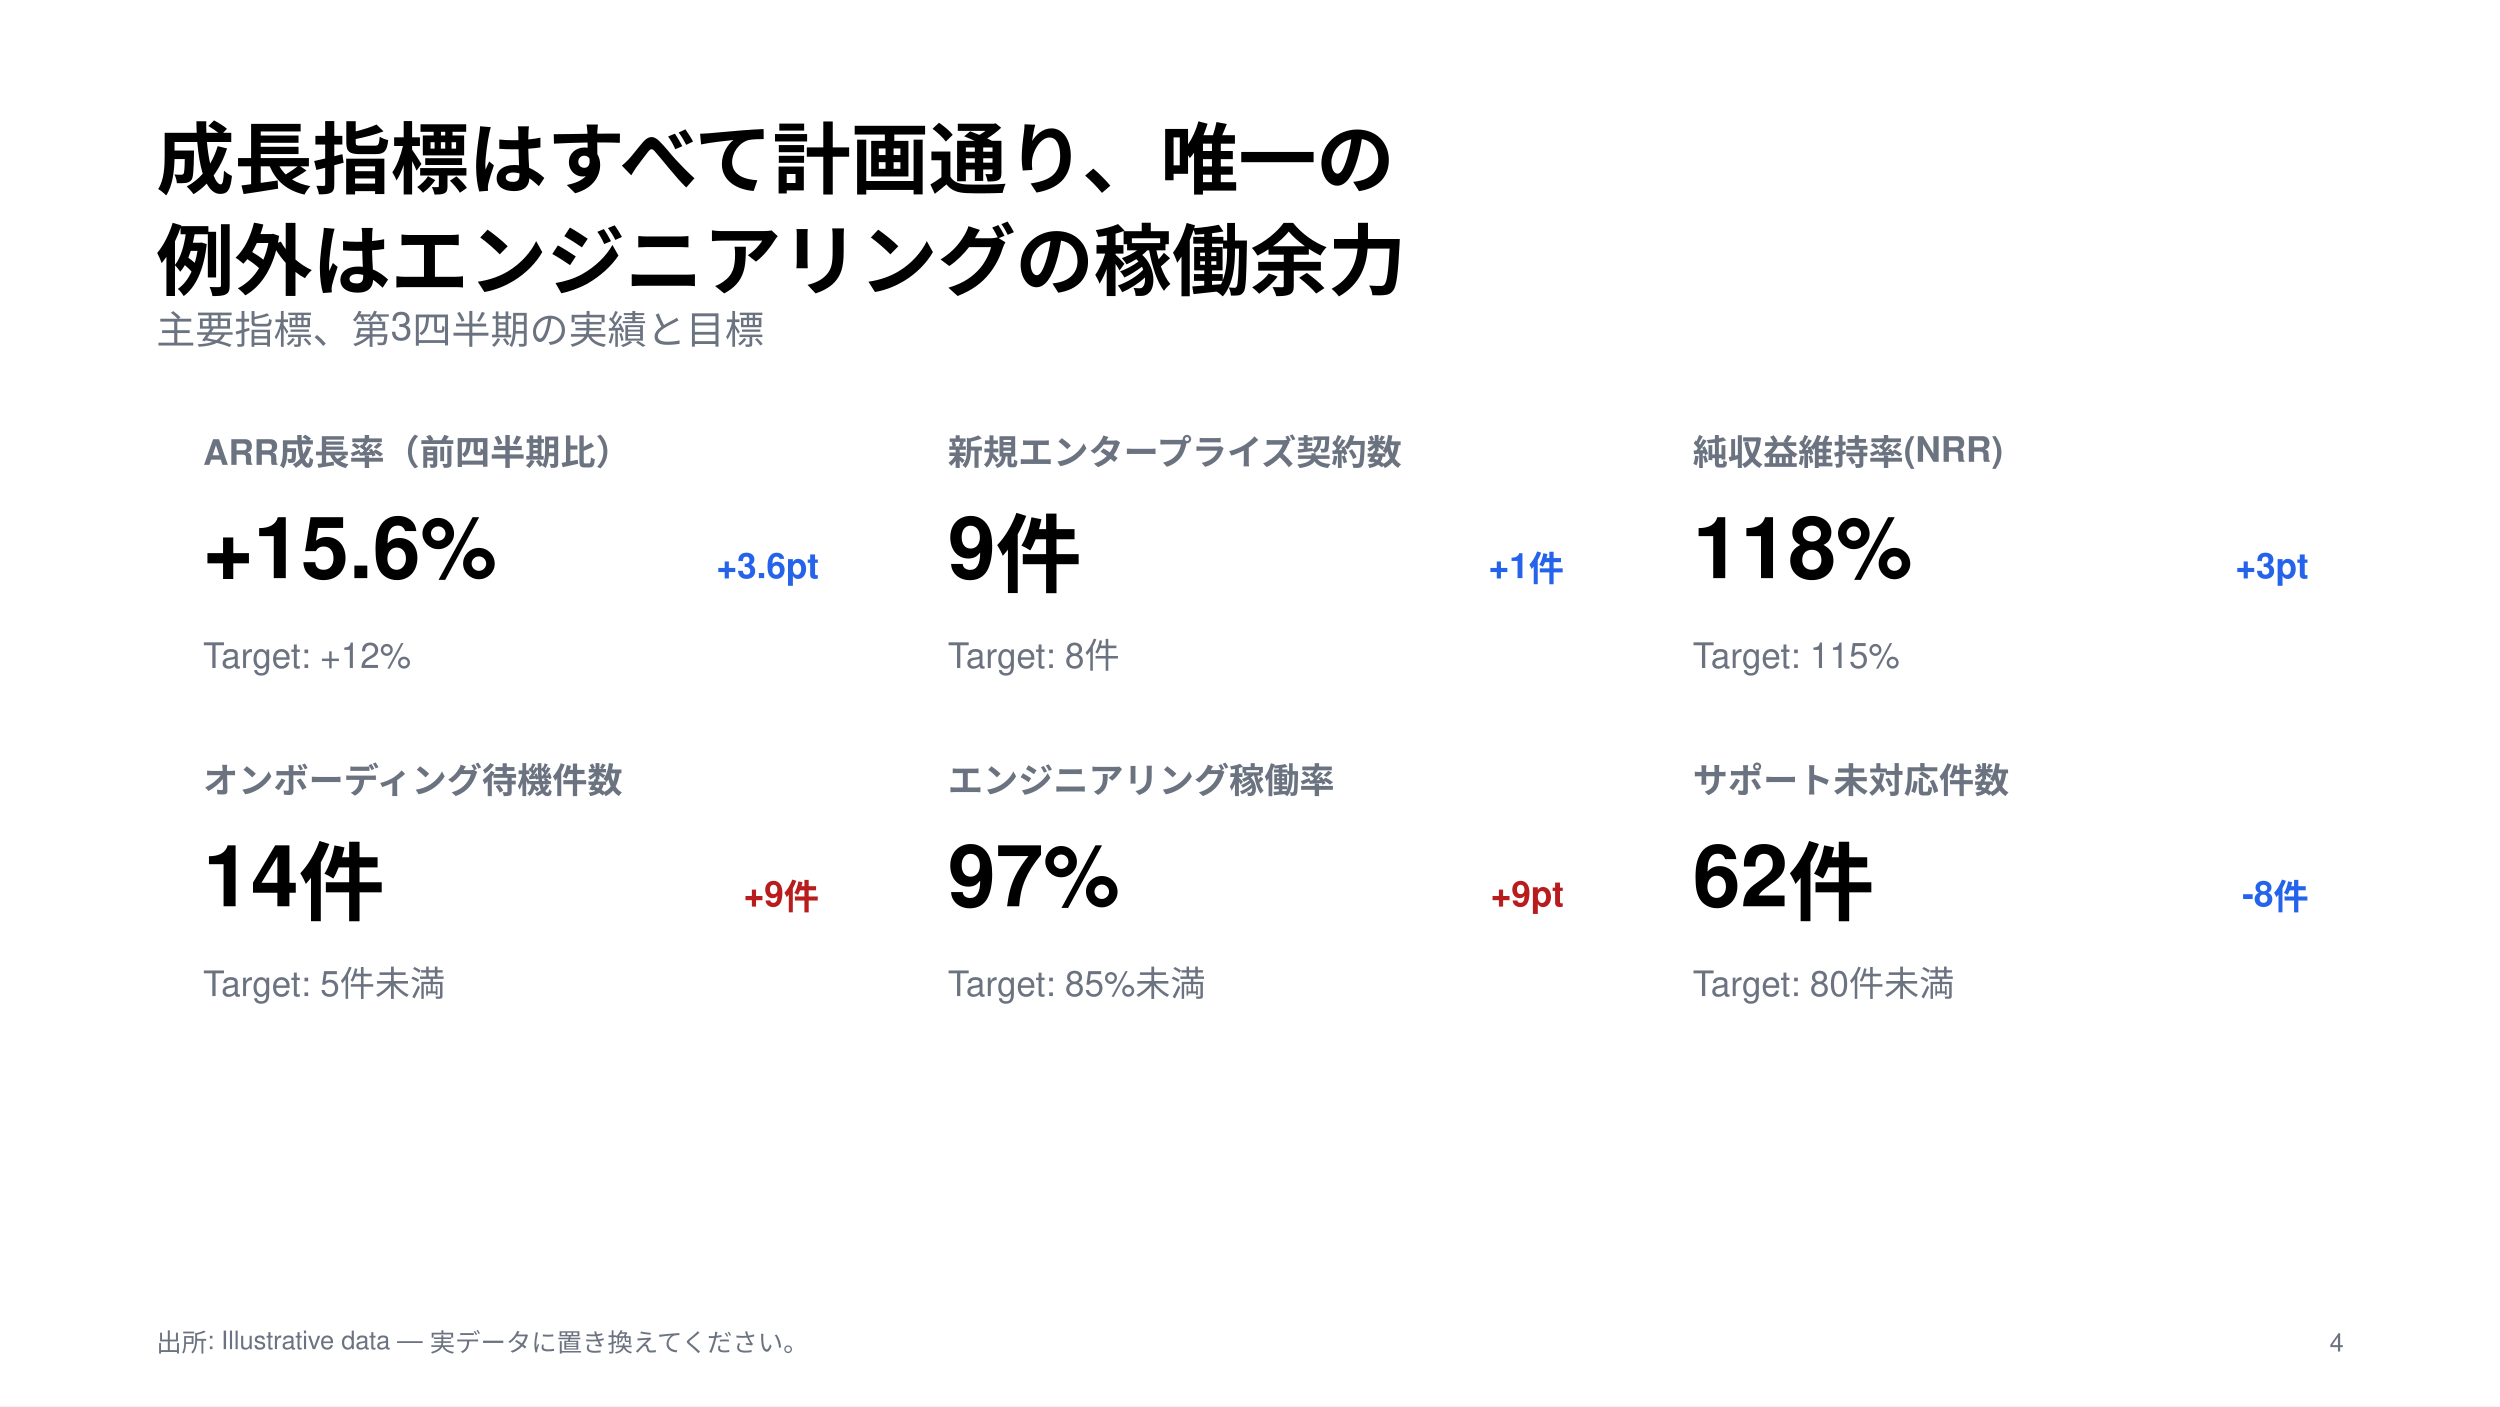
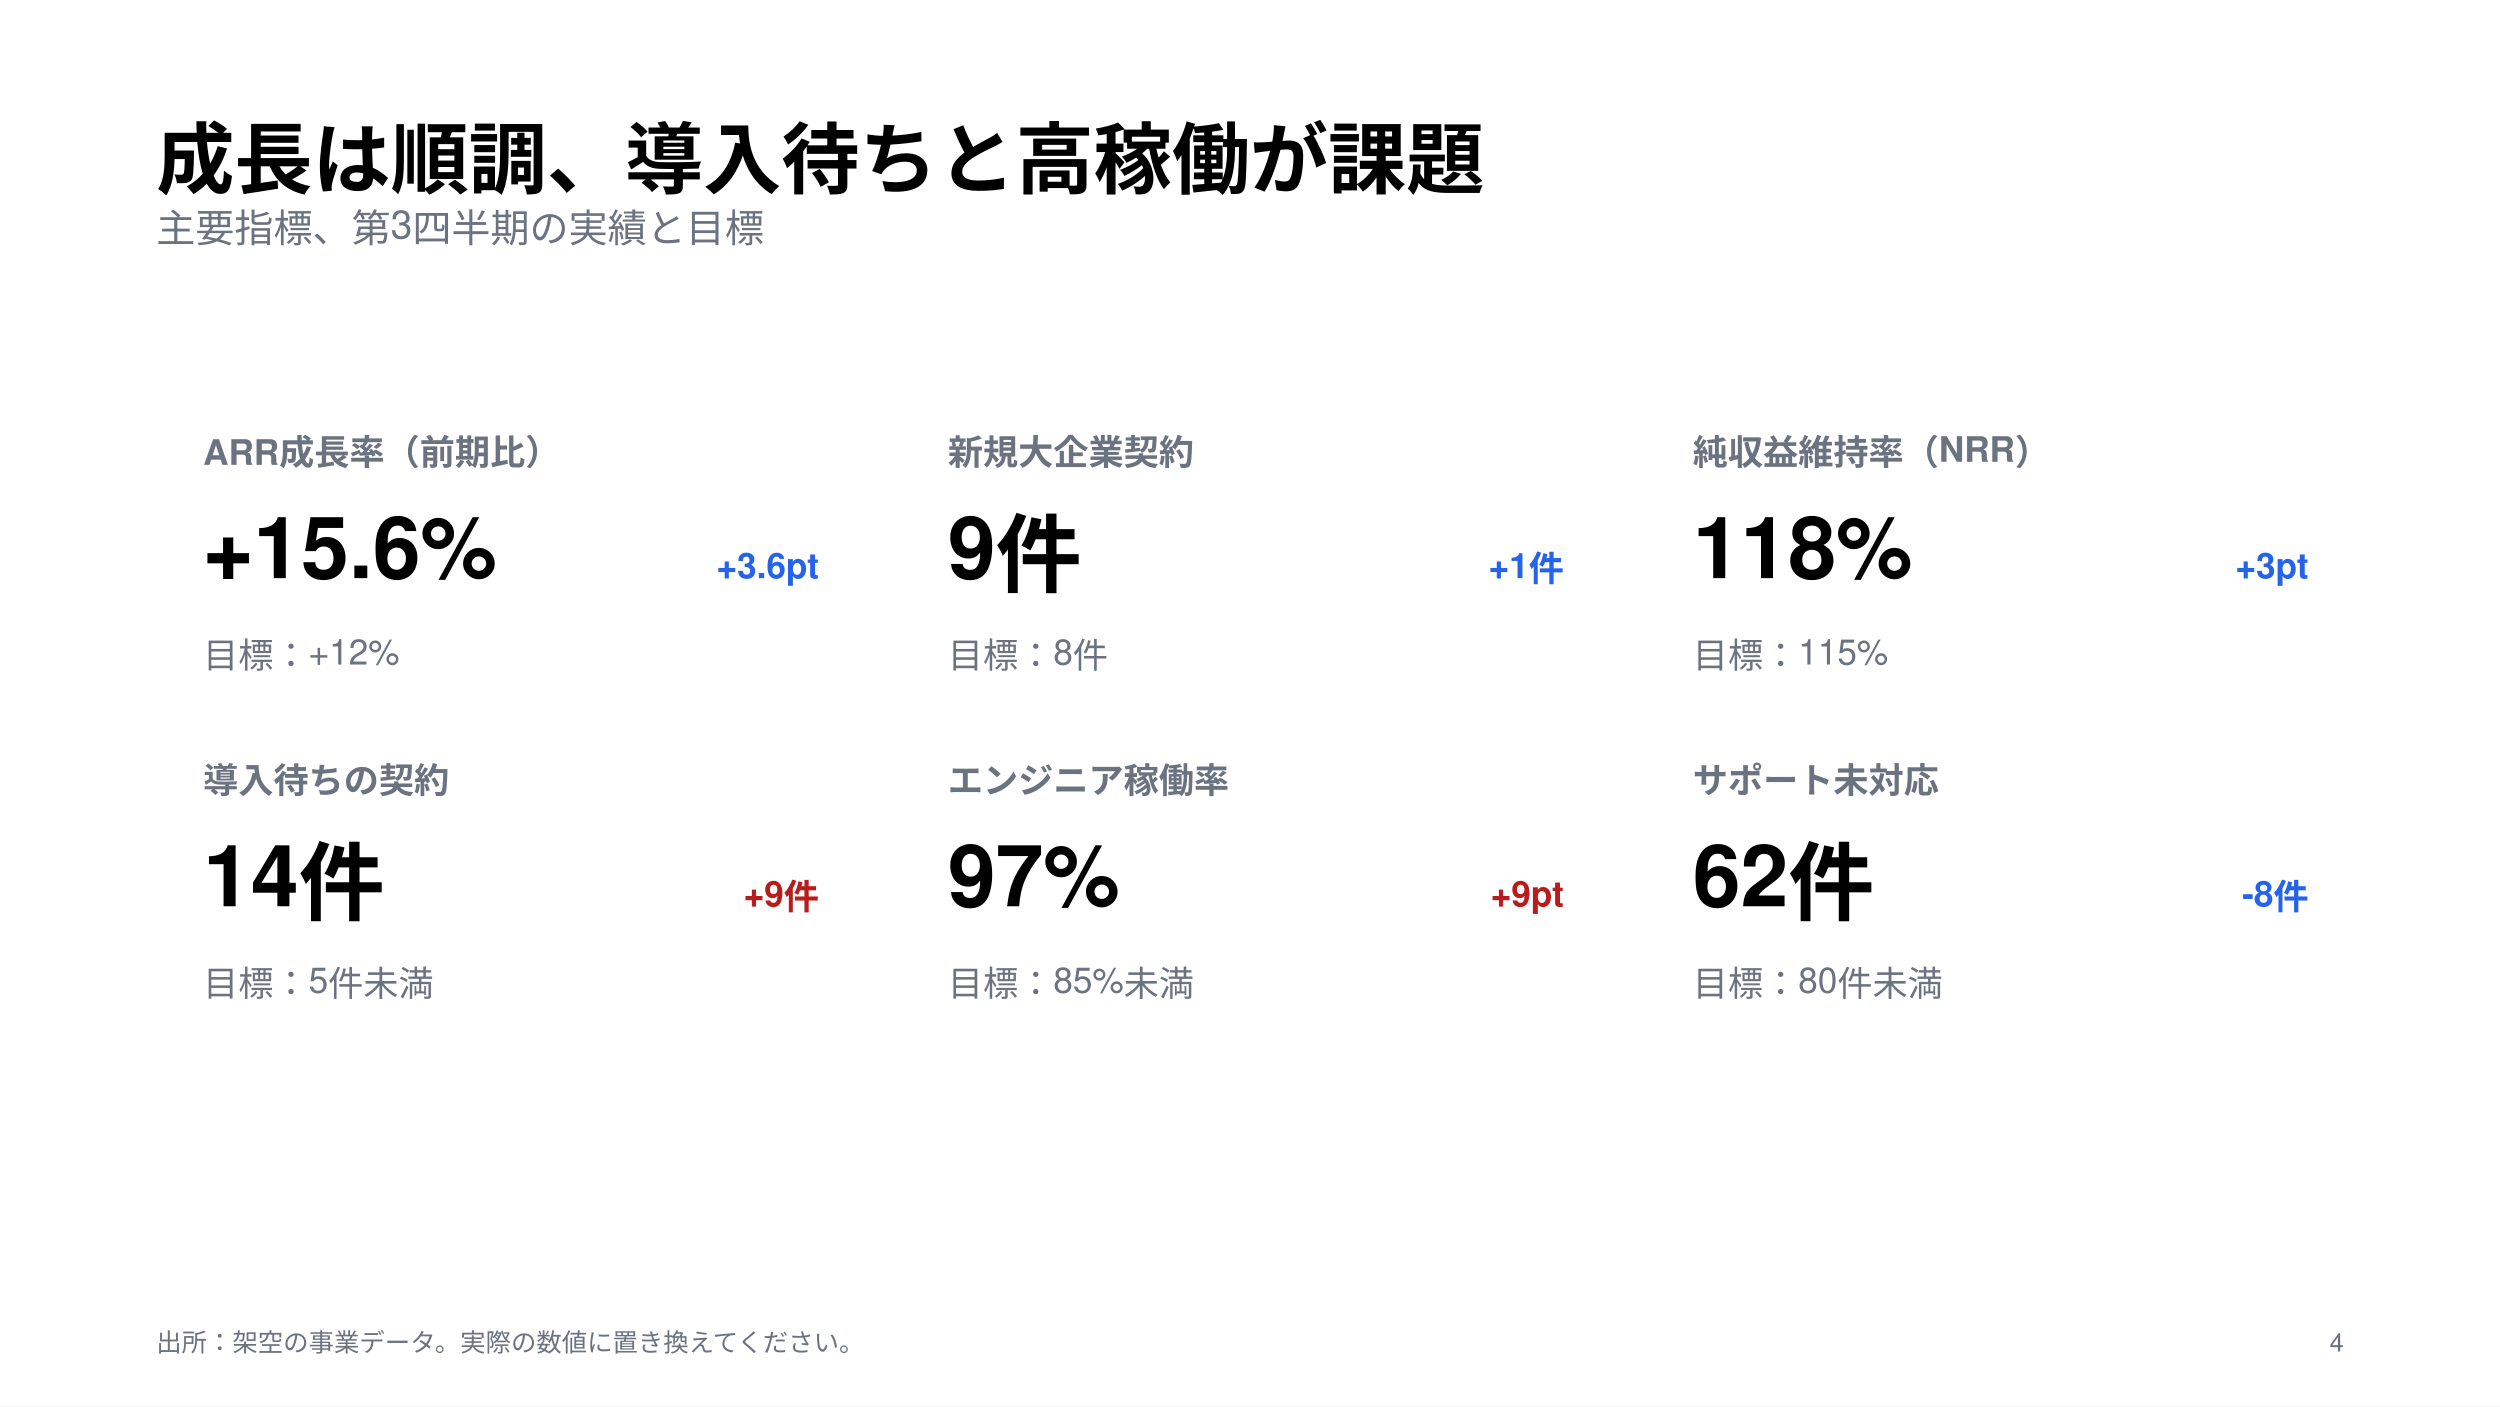
- <svg xmlns="http://www.w3.org/2000/svg" viewBox="0 0 1280 720" width="1280" height="720" role="img" aria-label="成長指標はすべて計画通り、唯一の例外はエンジニアリングの稼働余力">
+ <svg xmlns="http://www.w3.org/2000/svg" viewBox="0 0 1280 720" width="1280" height="720" role="img" aria-label="成長は順調、導入待ちと高稼働が課題">
  <rect width="1280" height="720" fill="#FFFFFF" />
-   <text x="80.0" y="96.0" font-family="Georgia, 'Times New Roman', 'Hiragino Mincho ProN', 'Yu Mincho', serif" font-size="40" fill="#000000" font-weight="bold" text-anchor="start">成長指標はすべて計画通り、唯一の</text>
-   <text x="80.0" y="148.0" font-family="Georgia, 'Times New Roman', 'Hiragino Mincho ProN', 'Yu Mincho', serif" font-size="40" fill="#000000" font-weight="bold" text-anchor="start">例外はエンジニアリングの稼働余力</text>
-   <text x="80.0" y="176.0" font-family="'Helvetica Neue', Helvetica, Arial, 'Hiragino Sans', 'Yu Gothic', 'Noto Sans JP', 'Meiryo', sans-serif" font-size="20" fill="#6B7280" font-weight="normal" text-anchor="start">主要指標、第3四半期の実績と目標</text>
+   <text x="80.0" y="96.0" font-family="'Helvetica Neue', Helvetica, Arial, 'Hiragino Sans', 'Yu Gothic', 'Noto Sans JP', 'Meiryo', sans-serif" font-size="40" fill="#000000" font-weight="bold" text-anchor="start">成長は順調、導入待ちと高稼働が課題</text>
+   <text x="80.0" y="124.0" font-family="'Helvetica Neue', Helvetica, Arial, 'Hiragino Sans', 'Yu Gothic', 'Noto Sans JP', 'Meiryo', sans-serif" font-size="20" fill="#6B7280" font-weight="normal" text-anchor="start">主要指標、第3四半期の実績と目標</text>
  <rect x="80.0" y="208.0" width="357.3" height="150.0" fill="#FFFFFF" stroke="none" />
-   <text x="104.0" y="238.0" font-family="'Helvetica Neue', Helvetica, Arial, 'Hiragino Sans', 'Yu Gothic', 'Noto Sans JP', 'Meiryo', sans-serif" font-size="18" fill="#6B7280" font-weight="600" text-anchor="start">ARR成長率（前四半期比）</text>
+   <text x="104.0" y="238.0" font-family="'Helvetica Neue', Helvetica, Arial, 'Hiragino Sans', 'Yu Gothic', 'Noto Sans JP', 'Meiryo', sans-serif" font-size="18" fill="#6B7280" font-weight="600" text-anchor="start">ARR成長率（前期比）</text>
  <text x="104.0" y="296.0" font-family="'Helvetica Neue', Helvetica, Arial, 'Hiragino Sans', 'Yu Gothic', 'Noto Sans JP', 'Meiryo', sans-serif" font-size="44" fill="#000000" font-weight="bold" text-anchor="start">+15.6%</text>
  <text x="419.3" y="296.0" font-family="'Helvetica Neue', Helvetica, Arial, 'Hiragino Sans', 'Yu Gothic', 'Noto Sans JP', 'Meiryo', sans-serif" font-size="18" fill="#2563EB" font-weight="600" text-anchor="end">+3.6pt</text>
-   <text x="104.0" y="342.0" font-family="'Helvetica Neue', Helvetica, Arial, 'Hiragino Sans', 'Yu Gothic', 'Noto Sans JP', 'Meiryo', sans-serif" font-size="18" fill="#6B7280" font-weight="normal" text-anchor="start">Target: +12%</text>
+   <text x="104.0" y="342.0" font-family="'Helvetica Neue', Helvetica, Arial, 'Hiragino Sans', 'Yu Gothic', 'Noto Sans JP', 'Meiryo', sans-serif" font-size="18" fill="#6B7280" font-weight="normal" text-anchor="start">目標：+12%</text>
  <rect x="461.3" y="208.0" width="357.3" height="150.0" fill="#FFFFFF" stroke="none" />
-   <text x="485.3" y="238.0" font-family="'Helvetica Neue', Helvetica, Arial, 'Hiragino Sans', 'Yu Gothic', 'Noto Sans JP', 'Meiryo', sans-serif" font-size="18" fill="#6B7280" font-weight="600" text-anchor="start">新規エンタープライズ契約数</text>
+   <text x="485.3" y="238.0" font-family="'Helvetica Neue', Helvetica, Arial, 'Hiragino Sans', 'Yu Gothic', 'Noto Sans JP', 'Meiryo', sans-serif" font-size="18" fill="#6B7280" font-weight="600" text-anchor="start">新規大企業契約</text>
  <text x="485.3" y="296.0" font-family="'Helvetica Neue', Helvetica, Arial, 'Hiragino Sans', 'Yu Gothic', 'Noto Sans JP', 'Meiryo', sans-serif" font-size="44" fill="#000000" font-weight="bold" text-anchor="start">9件</text>
  <text x="800.7" y="296.0" font-family="'Helvetica Neue', Helvetica, Arial, 'Hiragino Sans', 'Yu Gothic', 'Noto Sans JP', 'Meiryo', sans-serif" font-size="18" fill="#2563EB" font-weight="600" text-anchor="end">+1件</text>
-   <text x="485.3" y="342.0" font-family="'Helvetica Neue', Helvetica, Arial, 'Hiragino Sans', 'Yu Gothic', 'Noto Sans JP', 'Meiryo', sans-serif" font-size="18" fill="#6B7280" font-weight="normal" text-anchor="start">Target: 8件</text>
+   <text x="485.3" y="342.0" font-family="'Helvetica Neue', Helvetica, Arial, 'Hiragino Sans', 'Yu Gothic', 'Noto Sans JP', 'Meiryo', sans-serif" font-size="18" fill="#6B7280" font-weight="normal" text-anchor="start">目標：8件</text>
  <rect x="842.7" y="208.0" width="357.3" height="150.0" fill="#FFFFFF" stroke="none" />
-   <text x="866.7" y="238.0" font-family="'Helvetica Neue', Helvetica, Arial, 'Hiragino Sans', 'Yu Gothic', 'Noto Sans JP', 'Meiryo', sans-serif" font-size="18" fill="#6B7280" font-weight="600" text-anchor="start">純収益維持率(NRR)</text>
+   <text x="866.7" y="238.0" font-family="'Helvetica Neue', Helvetica, Arial, 'Hiragino Sans', 'Yu Gothic', 'Noto Sans JP', 'Meiryo', sans-serif" font-size="18" fill="#6B7280" font-weight="600" text-anchor="start">純収益維持率（NRR）</text>
  <text x="866.7" y="296.0" font-family="'Helvetica Neue', Helvetica, Arial, 'Hiragino Sans', 'Yu Gothic', 'Noto Sans JP', 'Meiryo', sans-serif" font-size="44" fill="#000000" font-weight="bold" text-anchor="start">118%</text>
  <text x="1182.0" y="296.0" font-family="'Helvetica Neue', Helvetica, Arial, 'Hiragino Sans', 'Yu Gothic', 'Noto Sans JP', 'Meiryo', sans-serif" font-size="18" fill="#2563EB" font-weight="600" text-anchor="end">+3pt</text>
-   <text x="866.7" y="342.0" font-family="'Helvetica Neue', Helvetica, Arial, 'Hiragino Sans', 'Yu Gothic', 'Noto Sans JP', 'Meiryo', sans-serif" font-size="18" fill="#6B7280" font-weight="normal" text-anchor="start">Target: 115%</text>
+   <text x="866.7" y="342.0" font-family="'Helvetica Neue', Helvetica, Arial, 'Hiragino Sans', 'Yu Gothic', 'Noto Sans JP', 'Meiryo', sans-serif" font-size="18" fill="#6B7280" font-weight="normal" text-anchor="start">目標：115%</text>
  <rect x="80.0" y="376.0" width="357.3" height="150.0" fill="#FFFFFF" stroke="none" />
-   <text x="104.0" y="406.0" font-family="'Helvetica Neue', Helvetica, Arial, 'Hiragino Sans', 'Yu Gothic', 'Noto Sans JP', 'Meiryo', sans-serif" font-size="18" fill="#6B7280" font-weight="600" text-anchor="start">オンボーディング待機件数</text>
+   <text x="104.0" y="406.0" font-family="'Helvetica Neue', Helvetica, Arial, 'Hiragino Sans', 'Yu Gothic', 'Noto Sans JP', 'Meiryo', sans-serif" font-size="18" fill="#6B7280" font-weight="600" text-anchor="start">導入待ちの契約</text>
  <text x="104.0" y="464.0" font-family="'Helvetica Neue', Helvetica, Arial, 'Hiragino Sans', 'Yu Gothic', 'Noto Sans JP', 'Meiryo', sans-serif" font-size="44" fill="#000000" font-weight="bold" text-anchor="start">14件</text>
  <text x="419.3" y="464.0" font-family="'Helvetica Neue', Helvetica, Arial, 'Hiragino Sans', 'Yu Gothic', 'Noto Sans JP', 'Meiryo', sans-serif" font-size="18" fill="#B91C1C" font-weight="600" text-anchor="end">+9件</text>
-   <text x="104.0" y="510.0" font-family="'Helvetica Neue', Helvetica, Arial, 'Hiragino Sans', 'Yu Gothic', 'Noto Sans JP', 'Meiryo', sans-serif" font-size="18" fill="#6B7280" font-weight="normal" text-anchor="start">Target: 5件未満</text>
+   <text x="104.0" y="510.0" font-family="'Helvetica Neue', Helvetica, Arial, 'Hiragino Sans', 'Yu Gothic', 'Noto Sans JP', 'Meiryo', sans-serif" font-size="18" fill="#6B7280" font-weight="normal" text-anchor="start">目標：5件未満</text>
  <rect x="461.3" y="376.0" width="357.3" height="150.0" fill="#FFFFFF" stroke="none" />
-   <text x="485.3" y="406.0" font-family="'Helvetica Neue', Helvetica, Arial, 'Hiragino Sans', 'Yu Gothic', 'Noto Sans JP', 'Meiryo', sans-serif" font-size="18" fill="#6B7280" font-weight="600" text-anchor="start">エンジニアリング稼働率</text>
+   <text x="485.3" y="406.0" font-family="'Helvetica Neue', Helvetica, Arial, 'Hiragino Sans', 'Yu Gothic', 'Noto Sans JP', 'Meiryo', sans-serif" font-size="18" fill="#6B7280" font-weight="600" text-anchor="start">エンジニア稼働率</text>
  <text x="485.3" y="464.0" font-family="'Helvetica Neue', Helvetica, Arial, 'Hiragino Sans', 'Yu Gothic', 'Noto Sans JP', 'Meiryo', sans-serif" font-size="44" fill="#000000" font-weight="bold" text-anchor="start">97%</text>
  <text x="800.7" y="464.0" font-family="'Helvetica Neue', Helvetica, Arial, 'Hiragino Sans', 'Yu Gothic', 'Noto Sans JP', 'Meiryo', sans-serif" font-size="18" fill="#B91C1C" font-weight="600" text-anchor="end">+9pt</text>
-   <text x="485.3" y="510.0" font-family="'Helvetica Neue', Helvetica, Arial, 'Hiragino Sans', 'Yu Gothic', 'Noto Sans JP', 'Meiryo', sans-serif" font-size="18" fill="#6B7280" font-weight="normal" text-anchor="start">Target: 85%未満</text>
+   <text x="485.3" y="510.0" font-family="'Helvetica Neue', Helvetica, Arial, 'Hiragino Sans', 'Yu Gothic', 'Noto Sans JP', 'Meiryo', sans-serif" font-size="18" fill="#6B7280" font-weight="normal" text-anchor="start">目標：85%未満</text>
  <rect x="842.7" y="376.0" width="357.3" height="150.0" fill="#FFFFFF" stroke="none" />
-   <text x="866.7" y="406.0" font-family="'Helvetica Neue', Helvetica, Arial, 'Hiragino Sans', 'Yu Gothic', 'Noto Sans JP', 'Meiryo', sans-serif" font-size="18" fill="#6B7280" font-weight="600" text-anchor="start">サポート未対応件数</text>
+   <text x="866.7" y="406.0" font-family="'Helvetica Neue', Helvetica, Arial, 'Hiragino Sans', 'Yu Gothic', 'Noto Sans JP', 'Meiryo', sans-serif" font-size="18" fill="#6B7280" font-weight="600" text-anchor="start">サポート未対応</text>
  <text x="866.7" y="464.0" font-family="'Helvetica Neue', Helvetica, Arial, 'Hiragino Sans', 'Yu Gothic', 'Noto Sans JP', 'Meiryo', sans-serif" font-size="44" fill="#000000" font-weight="bold" text-anchor="start">62件</text>
  <text x="1182.0" y="464.0" font-family="'Helvetica Neue', Helvetica, Arial, 'Hiragino Sans', 'Yu Gothic', 'Noto Sans JP', 'Meiryo', sans-serif" font-size="18" fill="#2563EB" font-weight="600" text-anchor="end">-8件</text>
-   <text x="866.7" y="510.0" font-family="'Helvetica Neue', Helvetica, Arial, 'Hiragino Sans', 'Yu Gothic', 'Noto Sans JP', 'Meiryo', sans-serif" font-size="18" fill="#6B7280" font-weight="normal" text-anchor="start">Target: 80件未満</text>
+   <text x="866.7" y="510.0" font-family="'Helvetica Neue', Helvetica, Arial, 'Hiragino Sans', 'Yu Gothic', 'Noto Sans JP', 'Meiryo', sans-serif" font-size="18" fill="#6B7280" font-weight="normal" text-anchor="start">目標：80件未満</text>
  <text x="80.0" y="630.0" font-family="'Helvetica Neue', Helvetica, Arial, 'Hiragino Sans', 'Yu Gothic', 'Noto Sans JP', 'Meiryo', sans-serif" font-size="22" fill="#15296B" font-weight="600" text-anchor="start" />
-   <text x="80.0" y="692.0" font-family="'Helvetica Neue', Helvetica, Arial, 'Hiragino Sans', 'Yu Gothic', 'Noto Sans JP', 'Meiryo', sans-serif" font-size="13" fill="#6B7280" font-weight="normal" text-anchor="start">出所: Illustrative data — 実データに置き換えてください。</text>
+   <text x="80.0" y="692.0" font-family="'Helvetica Neue', Helvetica, Arial, 'Hiragino Sans', 'Yu Gothic', 'Noto Sans JP', 'Meiryo', sans-serif" font-size="13" fill="#6B7280" font-weight="normal" text-anchor="start">出所：架空の事業データ。実際の数値に置き換えてください。</text>
  <text x="1200.0" y="692.0" font-family="'Helvetica Neue', Helvetica, Arial, 'Hiragino Sans', 'Yu Gothic', 'Noto Sans JP', 'Meiryo', sans-serif" font-size="13" fill="#6B7280" font-weight="normal" text-anchor="end">4</text>
</svg>
